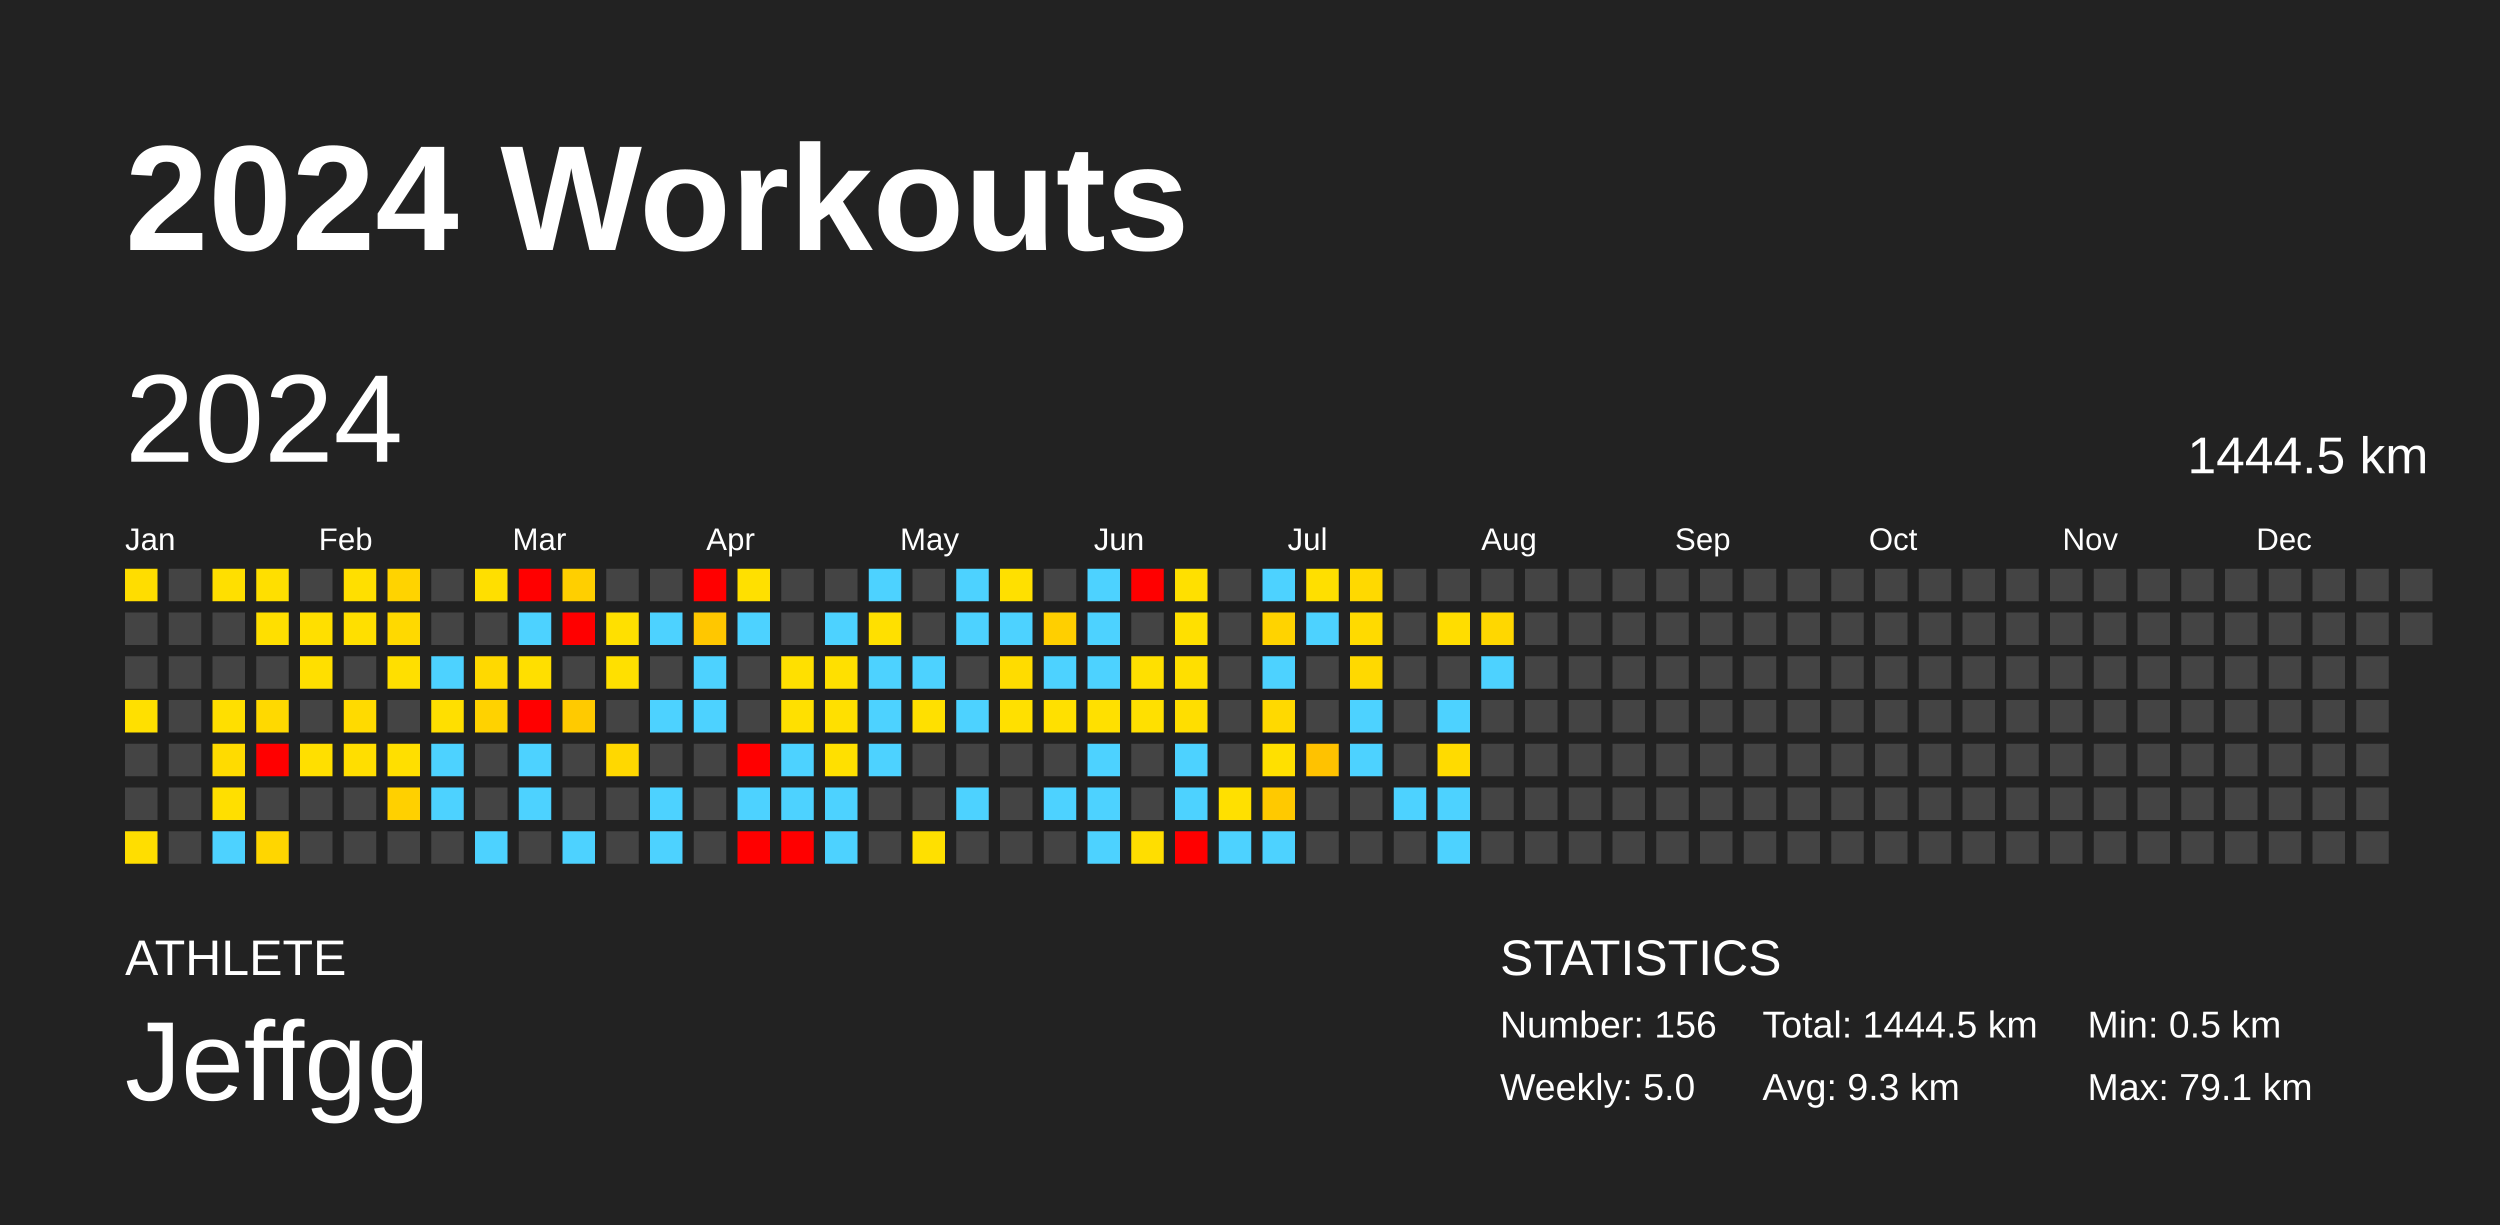
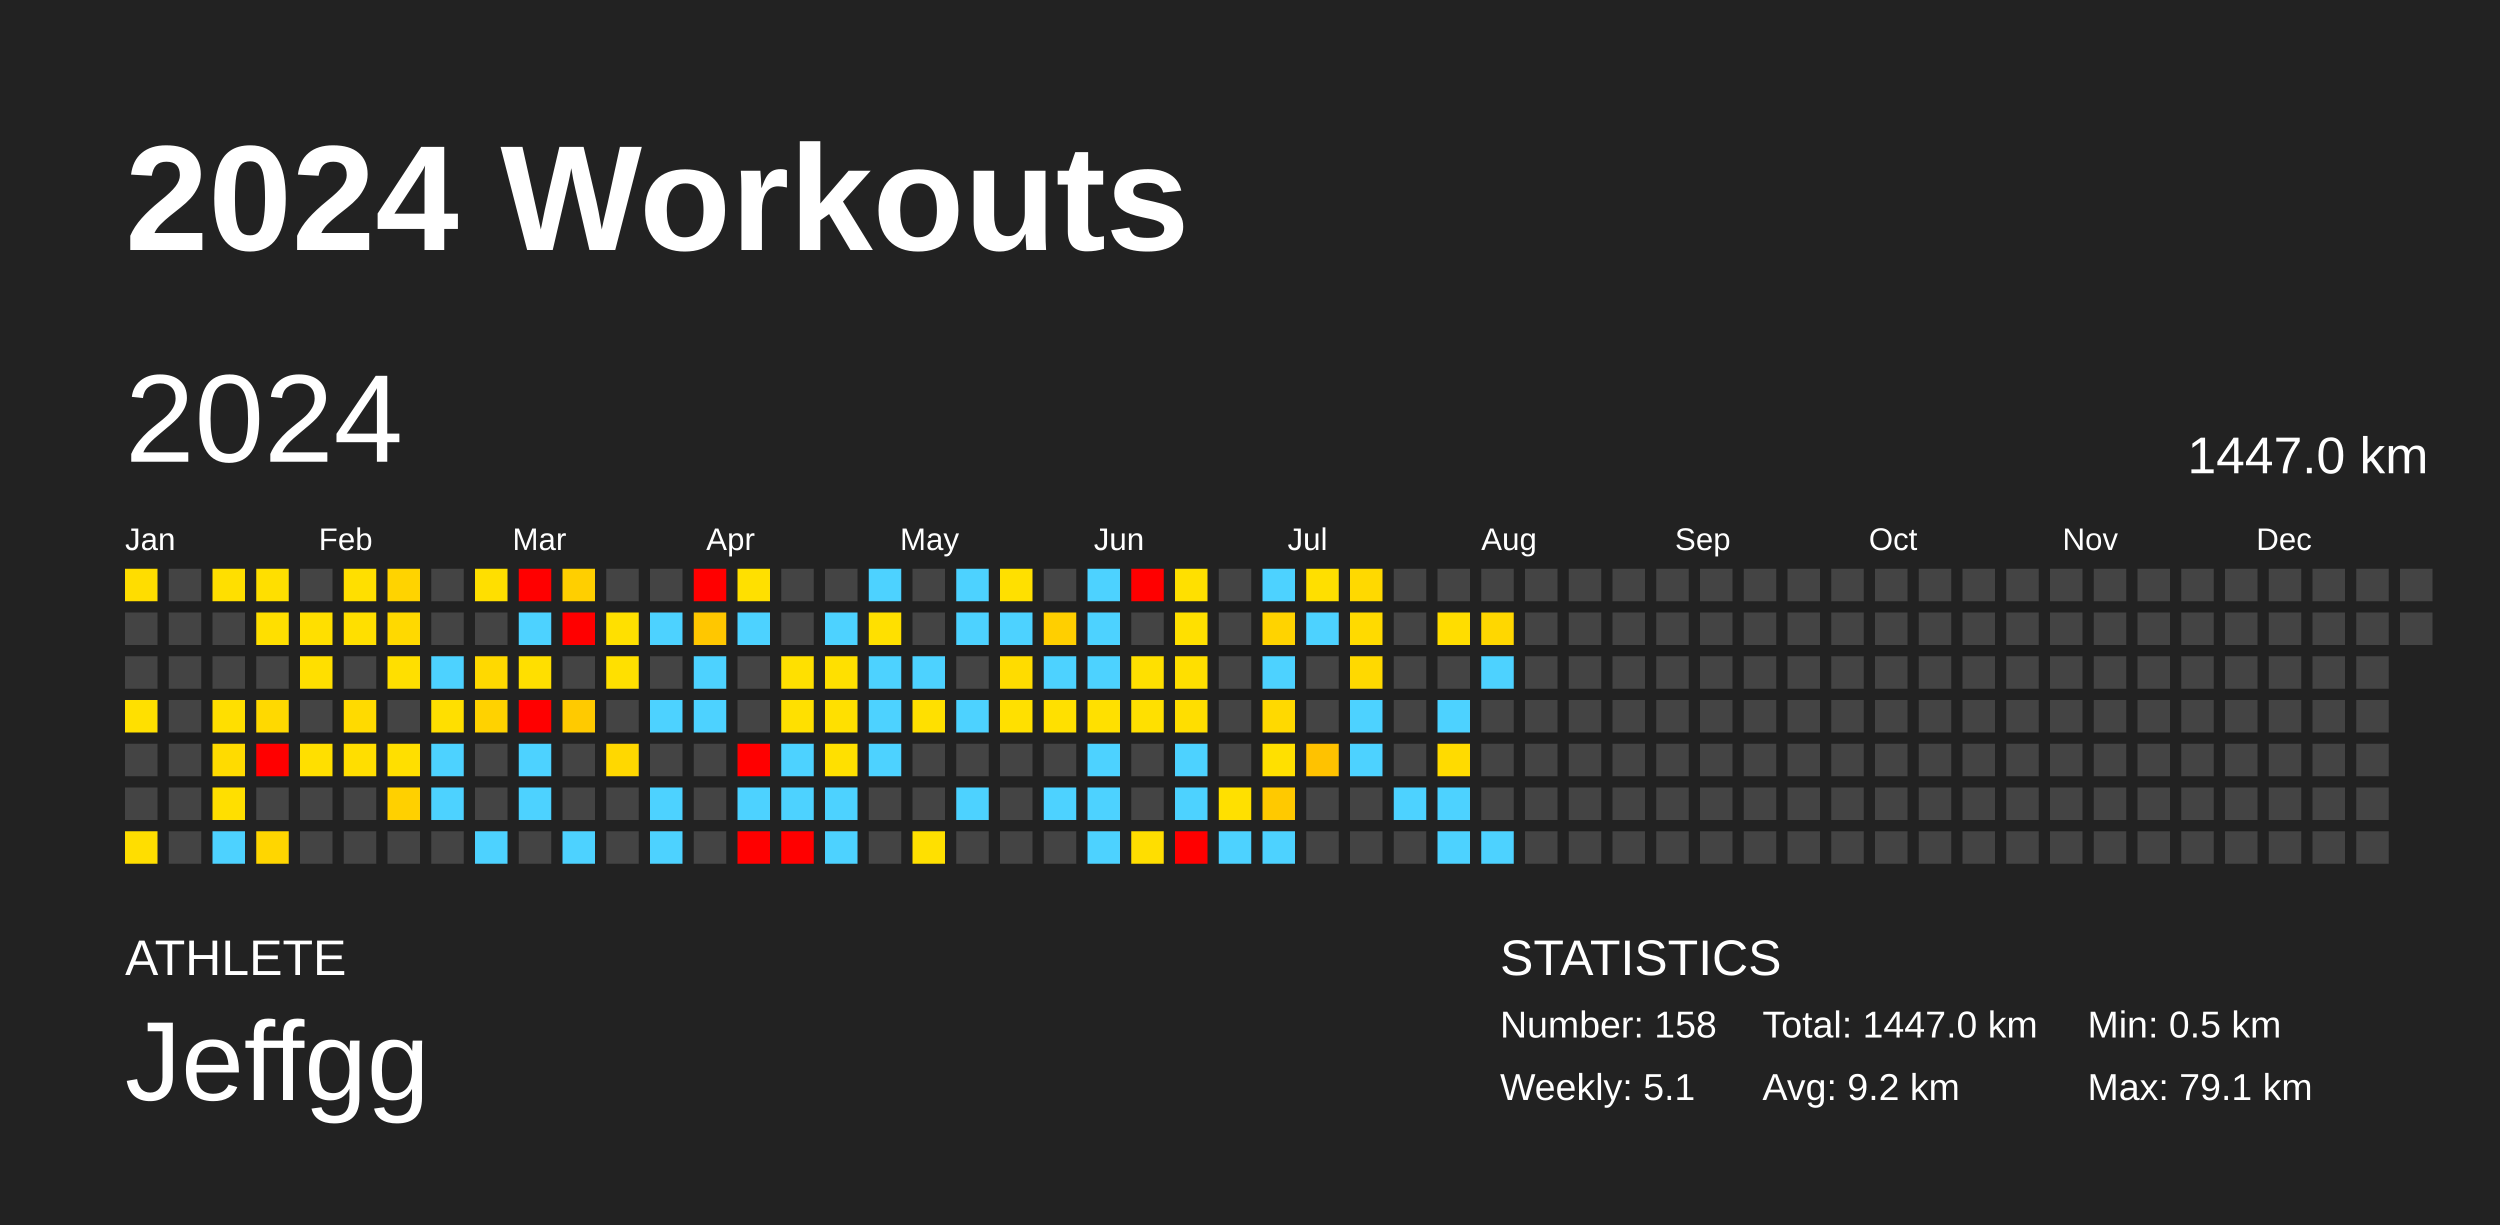
<svg xmlns="http://www.w3.org/2000/svg" baseProfile="full" height="98mm" version="1.1" viewBox="0,0,200,98" width="200mm">
  <defs />
  <rect fill="#222222" height="98" width="200" x="0" y="0" />
  <text fill="#FFFFFF" style="font-size:12px; font-family:Arial; font-weight:bold;" x="10" y="20">2024 Workouts</text>
  <text fill="#FFFFFF" style="font-size:4px; font-family:Arial" x="10" y="78">ATHLETE</text>
  <text fill="#FFFFFF" style="font-size:9px; font-family:Arial" x="10" y="88">Jeffgg</text>
  <text fill="#FFFFFF" style="font-size:4px; font-family:Arial" x="120" y="78">STATISTICS</text>
-   <text fill="#FFFFFF" style="font-size:3px; font-family:Arial" x="120" y="83">Number: 156</text>
-   <text fill="#FFFFFF" style="font-size:3px; font-family:Arial" x="120" y="88">Weekly: 5.0</text>
-   <text fill="#FFFFFF" style="font-size:3px; font-family:Arial" x="141" y="83">Total: 1444.5 km</text>
-   <text fill="#FFFFFF" style="font-size:3px; font-family:Arial" x="141" y="88">Avg: 9.3 km</text>
+   <text fill="#FFFFFF" style="font-size:3px; font-family:Arial" x="120" y="83">Number: 158</text>
+   <text fill="#FFFFFF" style="font-size:3px; font-family:Arial" x="120" y="88">Weekly: 5.1</text>
+   <text fill="#FFFFFF" style="font-size:3px; font-family:Arial" x="141" y="83">Total: 1447.0 km</text>
+   <text fill="#FFFFFF" style="font-size:3px; font-family:Arial" x="141" y="88">Avg: 9.2 km</text>
  <text fill="#FFFFFF" style="font-size:3px; font-family:Arial" x="167" y="83">Min: 0.5 km</text>
  <text fill="#FFFFFF" style="font-size:3px; font-family:Arial" x="167" y="88">Max: 79.1 km</text>
  <text dominant-baseline="hanging" fill="#FFFFFF" style="font-size:10.0px; font-family:Arial;" x="10" y="30">2024</text>
-   <text dominant-baseline="hanging" fill="#FFFFFF" style="font-size:4.125px; font-family:Arial;" x="175" y="35">1444.5 km</text>
+   <text dominant-baseline="hanging" fill="#FFFFFF" style="font-size:4.125px; font-family:Arial;" x="175" y="35">1447.0 km</text>
  <text fill="#FFFFFF" style="font-size:2.5px; font-family:Arial" x="10.0" y="44">Jan</text>
  <text fill="#FFFFFF" style="font-size:2.5px; font-family:Arial" x="25.5" y="44">Feb</text>
  <text fill="#FFFFFF" style="font-size:2.5px; font-family:Arial" x="41.0" y="44">Mar</text>
  <text fill="#FFFFFF" style="font-size:2.5px; font-family:Arial" x="56.5" y="44">Apr</text>
  <text fill="#FFFFFF" style="font-size:2.5px; font-family:Arial" x="72.0" y="44">May</text>
  <text fill="#FFFFFF" style="font-size:2.5px; font-family:Arial" x="87.5" y="44">Jun</text>
  <text fill="#FFFFFF" style="font-size:2.5px; font-family:Arial" x="103.0" y="44">Jul</text>
  <text fill="#FFFFFF" style="font-size:2.5px; font-family:Arial" x="118.5" y="44">Aug</text>
  <text fill="#FFFFFF" style="font-size:2.5px; font-family:Arial" x="134.0" y="44">Sep</text>
  <text fill="#FFFFFF" style="font-size:2.5px; font-family:Arial" x="149.5" y="44">Oct</text>
  <text fill="#FFFFFF" style="font-size:2.5px; font-family:Arial" x="165.0" y="44">Nov</text>
  <text fill="#FFFFFF" style="font-size:2.5px; font-family:Arial" x="180.5" y="44">Dec</text>
  <rect fill="#ffdd00" height="2.6" width="2.6" x="10.0" y="45.5" />
  <rect fill="#444444" height="2.6" width="2.6" x="10.0" y="49.0" />
  <rect fill="#444444" height="2.6" width="2.6" x="10.0" y="52.5" />
  <rect fill="#ffe000" height="2.6" width="2.6" x="10.0" y="56.0" />
  <rect fill="#444444" height="2.6" width="2.6" x="10.0" y="59.5" />
  <rect fill="#444444" height="2.6" width="2.6" x="10.0" y="63.0" />
  <rect fill="#ffde00" height="2.6" width="2.6" x="10.0" y="66.5" />
  <rect fill="#444444" height="2.6" width="2.6" x="13.5" y="45.5" />
  <rect fill="#444444" height="2.6" width="2.6" x="13.5" y="49.0" />
  <rect fill="#444444" height="2.6" width="2.6" x="13.5" y="52.5" />
  <rect fill="#444444" height="2.6" width="2.6" x="13.5" y="56.0" />
  <rect fill="#444444" height="2.6" width="2.6" x="13.5" y="59.5" />
  <rect fill="#444444" height="2.6" width="2.6" x="13.5" y="63.0" />
  <rect fill="#444444" height="2.6" width="2.6" x="13.5" y="66.5" />
  <rect fill="#ffdf00" height="2.6" width="2.6" x="17.0" y="45.5" />
  <rect fill="#444444" height="2.6" width="2.6" x="17.0" y="49.0" />
  <rect fill="#444444" height="2.6" width="2.6" x="17.0" y="52.5" />
  <rect fill="#ffdf00" height="2.6" width="2.6" x="17.0" y="56.0" />
  <rect fill="#ffdb00" height="2.6" width="2.6" x="17.0" y="59.5" />
  <rect fill="#ffdf00" height="2.6" width="2.6" x="17.0" y="63.0" />
  <rect fill="#4dd2ff" height="2.6" width="2.6" x="17.0" y="66.5" />
  <rect fill="#ffdf00" height="2.6" width="2.6" x="20.5" y="45.5" />
  <rect fill="#ffdf00" height="2.6" width="2.6" x="20.5" y="49.0" />
  <rect fill="#444444" height="2.6" width="2.6" x="20.5" y="52.5" />
  <rect fill="#ffd900" height="2.6" width="2.6" x="20.5" y="56.0" />
  <rect fill="red" height="2.6" width="2.6" x="20.5" y="59.5" />
  <rect fill="#444444" height="2.6" width="2.6" x="20.5" y="63.0" />
  <rect fill="#ffd600" height="2.6" width="2.6" x="20.5" y="66.5" />
  <rect fill="#444444" height="2.6" width="2.6" x="24.0" y="45.5" />
  <rect fill="#ffdf00" height="2.6" width="2.6" x="24.0" y="49.0" />
  <rect fill="#ffdf00" height="2.6" width="2.6" x="24.0" y="52.5" />
  <rect fill="#444444" height="2.6" width="2.6" x="24.0" y="56.0" />
  <rect fill="#ffdf00" height="2.6" width="2.6" x="24.0" y="59.5" />
  <rect fill="#444444" height="2.6" width="2.6" x="24.0" y="63.0" />
  <rect fill="#444444" height="2.6" width="2.6" x="24.0" y="66.5" />
  <rect fill="#ffdf00" height="2.6" width="2.6" x="27.5" y="45.5" />
  <rect fill="#ffdf00" height="2.6" width="2.6" x="27.5" y="49.0" />
  <rect fill="#444444" height="2.6" width="2.6" x="27.5" y="52.5" />
  <rect fill="#ffda00" height="2.6" width="2.6" x="27.5" y="56.0" />
  <rect fill="#ffde00" height="2.6" width="2.6" x="27.5" y="59.5" />
  <rect fill="#444444" height="2.6" width="2.6" x="27.5" y="63.0" />
  <rect fill="#444444" height="2.6" width="2.6" x="27.5" y="66.5" />
  <rect fill="#ffd300" height="2.6" width="2.6" x="31.0" y="45.5" />
  <rect fill="#ffd900" height="2.6" width="2.6" x="31.0" y="49.0" />
  <rect fill="#ffdf00" height="2.6" width="2.6" x="31.0" y="52.5" />
  <rect fill="#444444" height="2.6" width="2.6" x="31.0" y="56.0" />
  <rect fill="#ffdf00" height="2.6" width="2.6" x="31.0" y="59.5" />
  <rect fill="#ffd000" height="2.6" width="2.6" x="31.0" y="63.0" />
  <rect fill="#444444" height="2.6" width="2.6" x="31.0" y="66.5" />
  <rect fill="#444444" height="2.6" width="2.6" x="34.5" y="45.5" />
  <rect fill="#444444" height="2.6" width="2.6" x="34.5" y="49.0" />
  <rect fill="#4dd2ff" height="2.6" width="2.6" x="34.5" y="52.5" />
  <rect fill="#ffdf00" height="2.6" width="2.6" x="34.5" y="56.0" />
  <rect fill="#4dd2ff" height="2.6" width="2.6" x="34.5" y="59.5" />
  <rect fill="#4dd2ff" height="2.6" width="2.6" x="34.5" y="63.0" />
  <rect fill="#444444" height="2.6" width="2.6" x="34.5" y="66.5" />
  <rect fill="#ffdf00" height="2.6" width="2.6" x="38.0" y="45.5" />
  <rect fill="#444444" height="2.6" width="2.6" x="38.0" y="49.0" />
  <rect fill="#ffd900" height="2.6" width="2.6" x="38.0" y="52.5" />
  <rect fill="#ffd200" height="2.6" width="2.6" x="38.0" y="56.0" />
  <rect fill="#444444" height="2.6" width="2.6" x="38.0" y="59.5" />
  <rect fill="#444444" height="2.6" width="2.6" x="38.0" y="63.0" />
  <rect fill="#4dd2ff" height="2.6" width="2.6" x="38.0" y="66.5" />
  <rect fill="red" height="2.6" width="2.6" x="41.5" y="45.5" />
  <rect fill="#4dd2ff" height="2.6" width="2.6" x="41.5" y="49.0" />
  <rect fill="#ffdf00" height="2.6" width="2.6" x="41.5" y="52.5" />
  <rect fill="red" height="2.6" width="2.6" x="41.5" y="56.0" />
  <rect fill="#4dd2ff" height="2.6" width="2.6" x="41.5" y="59.5" />
  <rect fill="#4dd2ff" height="2.6" width="2.6" x="41.5" y="63.0" />
  <rect fill="#444444" height="2.6" width="2.6" x="41.5" y="66.5" />
  <rect fill="#ffcf00" height="2.6" width="2.6" x="45.0" y="45.5" />
  <rect fill="red" height="2.6" width="2.6" x="45.0" y="49.0" />
  <rect fill="#444444" height="2.6" width="2.6" x="45.0" y="52.5" />
  <rect fill="#ffca00" height="2.6" width="2.6" x="45.0" y="56.0" />
  <rect fill="#444444" height="2.6" width="2.6" x="45.0" y="59.5" />
  <rect fill="#444444" height="2.6" width="2.6" x="45.0" y="63.0" />
  <rect fill="#4dd2ff" height="2.6" width="2.6" x="45.0" y="66.5" />
  <rect fill="#444444" height="2.6" width="2.6" x="48.5" y="45.5" />
  <rect fill="#ffe000" height="2.6" width="2.6" x="48.5" y="49.0" />
  <rect fill="#ffe000" height="2.6" width="2.6" x="48.5" y="52.5" />
  <rect fill="#444444" height="2.6" width="2.6" x="48.5" y="56.0" />
  <rect fill="#ffd800" height="2.6" width="2.6" x="48.5" y="59.5" />
  <rect fill="#444444" height="2.6" width="2.6" x="48.5" y="63.0" />
  <rect fill="#444444" height="2.6" width="2.6" x="48.5" y="66.5" />
  <rect fill="#444444" height="2.6" width="2.6" x="52.0" y="45.5" />
  <rect fill="#4dd2ff" height="2.6" width="2.6" x="52.0" y="49.0" />
  <rect fill="#444444" height="2.6" width="2.6" x="52.0" y="52.5" />
  <rect fill="#4dd2ff" height="2.6" width="2.6" x="52.0" y="56.0" />
  <rect fill="#444444" height="2.6" width="2.6" x="52.0" y="59.5" />
  <rect fill="#4dd2ff" height="2.6" width="2.6" x="52.0" y="63.0" />
  <rect fill="#4dd2ff" height="2.6" width="2.6" x="52.0" y="66.5" />
  <rect fill="red" height="2.6" width="2.6" x="55.5" y="45.5" />
  <rect fill="#ffc700" height="2.6" width="2.6" x="55.5" y="49.0" />
  <rect fill="#4dd2ff" height="2.6" width="2.6" x="55.5" y="52.5" />
  <rect fill="#4dd2ff" height="2.6" width="2.6" x="55.5" y="56.0" />
  <rect fill="#444444" height="2.6" width="2.6" x="55.5" y="59.5" />
  <rect fill="#444444" height="2.6" width="2.6" x="55.5" y="63.0" />
  <rect fill="#444444" height="2.6" width="2.6" x="55.5" y="66.5" />
  <rect fill="#ffe000" height="2.6" width="2.6" x="59.0" y="45.5" />
  <rect fill="#4dd2ff" height="2.6" width="2.6" x="59.0" y="49.0" />
  <rect fill="#444444" height="2.6" width="2.6" x="59.0" y="52.5" />
  <rect fill="#444444" height="2.6" width="2.6" x="59.0" y="56.0" />
  <rect fill="red" height="2.6" width="2.6" x="59.0" y="59.5" />
  <rect fill="#4dd2ff" height="2.6" width="2.6" x="59.0" y="63.0" />
  <rect fill="red" height="2.6" width="2.6" x="59.0" y="66.5" />
  <rect fill="#444444" height="2.6" width="2.6" x="62.5" y="45.5" />
  <rect fill="#444444" height="2.6" width="2.6" x="62.5" y="49.0" />
  <rect fill="#ffe000" height="2.6" width="2.6" x="62.5" y="52.5" />
  <rect fill="#ffe000" height="2.6" width="2.6" x="62.5" y="56.0" />
  <rect fill="#4dd2ff" height="2.6" width="2.6" x="62.5" y="59.5" />
  <rect fill="#4dd2ff" height="2.6" width="2.6" x="62.5" y="63.0" />
  <rect fill="red" height="2.6" width="2.6" x="62.5" y="66.5" />
  <rect fill="#444444" height="2.6" width="2.6" x="66.0" y="45.5" />
  <rect fill="#4dd2ff" height="2.6" width="2.6" x="66.0" y="49.0" />
  <rect fill="#ffe000" height="2.6" width="2.6" x="66.0" y="52.5" />
  <rect fill="#ffe000" height="2.6" width="2.6" x="66.0" y="56.0" />
  <rect fill="#ffe000" height="2.6" width="2.6" x="66.0" y="59.5" />
  <rect fill="#4dd2ff" height="2.6" width="2.6" x="66.0" y="63.0" />
  <rect fill="#4dd2ff" height="2.6" width="2.6" x="66.0" y="66.5" />
  <rect fill="#4dd2ff" height="2.6" width="2.6" x="69.5" y="45.5" />
  <rect fill="#ffe000" height="2.6" width="2.6" x="69.5" y="49.0" />
  <rect fill="#4dd2ff" height="2.6" width="2.6" x="69.5" y="52.5" />
  <rect fill="#4dd2ff" height="2.6" width="2.6" x="69.5" y="56.0" />
  <rect fill="#4dd2ff" height="2.6" width="2.6" x="69.5" y="59.5" />
  <rect fill="#444444" height="2.6" width="2.6" x="69.5" y="63.0" />
  <rect fill="#444444" height="2.6" width="2.6" x="69.5" y="66.5" />
  <rect fill="#444444" height="2.6" width="2.6" x="73.0" y="45.5" />
  <rect fill="#444444" height="2.6" width="2.6" x="73.0" y="49.0" />
  <rect fill="#4dd2ff" height="2.6" width="2.6" x="73.0" y="52.5" />
  <rect fill="#ffe000" height="2.6" width="2.6" x="73.0" y="56.0" />
  <rect fill="#444444" height="2.6" width="2.6" x="73.0" y="59.5" />
  <rect fill="#444444" height="2.6" width="2.6" x="73.0" y="63.0" />
  <rect fill="#ffe000" height="2.6" width="2.6" x="73.0" y="66.5" />
  <rect fill="#4dd2ff" height="2.6" width="2.6" x="76.5" y="45.5" />
  <rect fill="#4dd2ff" height="2.6" width="2.6" x="76.5" y="49.0" />
  <rect fill="#444444" height="2.6" width="2.6" x="76.5" y="52.5" />
  <rect fill="#4dd2ff" height="2.6" width="2.6" x="76.5" y="56.0" />
  <rect fill="#444444" height="2.6" width="2.6" x="76.5" y="59.5" />
  <rect fill="#4dd2ff" height="2.6" width="2.6" x="76.5" y="63.0" />
  <rect fill="#444444" height="2.6" width="2.6" x="76.5" y="66.5" />
  <rect fill="#ffe000" height="2.6" width="2.6" x="80.0" y="45.5" />
  <rect fill="#4dd2ff" height="2.6" width="2.6" x="80.0" y="49.0" />
  <rect fill="#ffdc00" height="2.6" width="2.6" x="80.0" y="52.5" />
  <rect fill="#ffe000" height="2.6" width="2.6" x="80.0" y="56.0" />
  <rect fill="#444444" height="2.6" width="2.6" x="80.0" y="59.5" />
  <rect fill="#444444" height="2.6" width="2.6" x="80.0" y="63.0" />
  <rect fill="#444444" height="2.6" width="2.6" x="80.0" y="66.5" />
  <rect fill="#444444" height="2.6" width="2.6" x="83.5" y="45.5" />
  <rect fill="#ffcf00" height="2.6" width="2.6" x="83.5" y="49.0" />
  <rect fill="#4dd2ff" height="2.6" width="2.6" x="83.5" y="52.5" />
  <rect fill="#ffe000" height="2.6" width="2.6" x="83.5" y="56.0" />
  <rect fill="#444444" height="2.6" width="2.6" x="83.5" y="59.5" />
  <rect fill="#4dd2ff" height="2.6" width="2.6" x="83.5" y="63.0" />
  <rect fill="#444444" height="2.6" width="2.6" x="83.5" y="66.5" />
  <rect fill="#4dd2ff" height="2.6" width="2.6" x="87.0" y="45.5" />
  <rect fill="#4dd2ff" height="2.6" width="2.6" x="87.0" y="49.0" />
  <rect fill="#4dd2ff" height="2.6" width="2.6" x="87.0" y="52.5" />
  <rect fill="#ffe000" height="2.6" width="2.6" x="87.0" y="56.0" />
  <rect fill="#4dd2ff" height="2.6" width="2.6" x="87.0" y="59.5" />
  <rect fill="#4dd2ff" height="2.6" width="2.6" x="87.0" y="63.0" />
  <rect fill="#4dd2ff" height="2.6" width="2.6" x="87.0" y="66.5" />
  <rect fill="red" height="2.6" width="2.6" x="90.5" y="45.5" />
  <rect fill="#444444" height="2.6" width="2.6" x="90.5" y="49.0" />
  <rect fill="#ffe000" height="2.6" width="2.6" x="90.5" y="52.5" />
  <rect fill="#ffe000" height="2.6" width="2.6" x="90.5" y="56.0" />
  <rect fill="#444444" height="2.6" width="2.6" x="90.5" y="59.5" />
  <rect fill="#444444" height="2.6" width="2.6" x="90.5" y="63.0" />
  <rect fill="#ffde00" height="2.6" width="2.6" x="90.5" y="66.5" />
  <rect fill="#ffe000" height="2.6" width="2.6" x="94.0" y="45.5" />
  <rect fill="#ffe000" height="2.6" width="2.6" x="94.0" y="49.0" />
  <rect fill="#ffdf00" height="2.6" width="2.6" x="94.0" y="52.5" />
  <rect fill="#ffde00" height="2.6" width="2.6" x="94.0" y="56.0" />
  <rect fill="#4dd2ff" height="2.6" width="2.6" x="94.0" y="59.5" />
  <rect fill="#4dd2ff" height="2.6" width="2.6" x="94.0" y="63.0" />
  <rect fill="red" height="2.6" width="2.6" x="94.0" y="66.5" />
  <rect fill="#444444" height="2.6" width="2.6" x="97.5" y="45.5" />
  <rect fill="#444444" height="2.6" width="2.6" x="97.5" y="49.0" />
  <rect fill="#444444" height="2.6" width="2.6" x="97.5" y="52.5" />
  <rect fill="#444444" height="2.6" width="2.6" x="97.5" y="56.0" />
  <rect fill="#444444" height="2.6" width="2.6" x="97.5" y="59.5" />
  <rect fill="#ffe000" height="2.6" width="2.6" x="97.5" y="63.0" />
  <rect fill="#4dd2ff" height="2.6" width="2.6" x="97.5" y="66.5" />
  <rect fill="#4dd2ff" height="2.6" width="2.6" x="101.0" y="45.5" />
  <rect fill="#ffd300" height="2.6" width="2.6" x="101.0" y="49.0" />
  <rect fill="#4dd2ff" height="2.6" width="2.6" x="101.0" y="52.5" />
  <rect fill="#ffd900" height="2.6" width="2.6" x="101.0" y="56.0" />
  <rect fill="#ffe000" height="2.6" width="2.6" x="101.0" y="59.5" />
  <rect fill="#ffc900" height="2.6" width="2.6" x="101.0" y="63.0" />
  <rect fill="#4dd2ff" height="2.6" width="2.6" x="101.0" y="66.5" />
  <rect fill="#ffdf00" height="2.6" width="2.6" x="104.5" y="45.5" />
  <rect fill="#4dd2ff" height="2.6" width="2.6" x="104.5" y="49.0" />
  <rect fill="#444444" height="2.6" width="2.6" x="104.5" y="52.5" />
  <rect fill="#444444" height="2.6" width="2.6" x="104.5" y="56.0" />
  <rect fill="#ffc200" height="2.6" width="2.6" x="104.5" y="59.5" />
  <rect fill="#444444" height="2.6" width="2.6" x="104.5" y="63.0" />
  <rect fill="#444444" height="2.6" width="2.6" x="104.5" y="66.5" />
  <rect fill="#ffd900" height="2.6" width="2.6" x="108.0" y="45.5" />
  <rect fill="#ffda00" height="2.6" width="2.6" x="108.0" y="49.0" />
  <rect fill="#ffd900" height="2.6" width="2.6" x="108.0" y="52.5" />
  <rect fill="#4dd2ff" height="2.6" width="2.6" x="108.0" y="56.0" />
  <rect fill="#4dd2ff" height="2.6" width="2.6" x="108.0" y="59.5" />
  <rect fill="#444444" height="2.6" width="2.6" x="108.0" y="63.0" />
  <rect fill="#444444" height="2.6" width="2.6" x="108.0" y="66.5" />
  <rect fill="#444444" height="2.6" width="2.6" x="111.5" y="45.5" />
  <rect fill="#444444" height="2.6" width="2.6" x="111.5" y="49.0" />
  <rect fill="#444444" height="2.6" width="2.6" x="111.5" y="52.5" />
  <rect fill="#444444" height="2.6" width="2.6" x="111.5" y="56.0" />
  <rect fill="#444444" height="2.6" width="2.6" x="111.5" y="59.5" />
  <rect fill="#4dd2ff" height="2.6" width="2.6" x="111.5" y="63.0" />
  <rect fill="#444444" height="2.6" width="2.6" x="111.5" y="66.5" />
  <rect fill="#444444" height="2.6" width="2.6" x="115.0" y="45.5" />
  <rect fill="#ffdd00" height="2.6" width="2.6" x="115.0" y="49.0" />
  <rect fill="#444444" height="2.6" width="2.6" x="115.0" y="52.5" />
  <rect fill="#4dd2ff" height="2.6" width="2.6" x="115.0" y="56.0" />
  <rect fill="#ffdb00" height="2.6" width="2.6" x="115.0" y="59.5" />
  <rect fill="#4dd2ff" height="2.6" width="2.6" x="115.0" y="63.0" />
  <rect fill="#4dd2ff" height="2.6" width="2.6" x="115.0" y="66.5" />
  <rect fill="#444444" height="2.6" width="2.6" x="118.5" y="45.5" />
  <rect fill="#ffd700" height="2.6" width="2.6" x="118.5" y="49.0" />
  <rect fill="#4dd2ff" height="2.6" width="2.6" x="118.5" y="52.5" />
  <rect fill="#444444" height="2.6" width="2.6" x="118.5" y="56.0" />
  <rect fill="#444444" height="2.6" width="2.6" x="118.5" y="59.5" />
  <rect fill="#444444" height="2.6" width="2.6" x="118.5" y="63.0" />
-   <rect fill="#444444" height="2.6" width="2.6" x="118.5" y="66.5" />
+   <rect fill="#4dd2ff" height="2.6" width="2.6" x="118.5" y="66.5" />
  <rect fill="#444444" height="2.6" width="2.6" x="122.0" y="45.5" />
  <rect fill="#444444" height="2.6" width="2.6" x="122.0" y="49.0" />
  <rect fill="#444444" height="2.6" width="2.6" x="122.0" y="52.5" />
  <rect fill="#444444" height="2.6" width="2.6" x="122.0" y="56.0" />
  <rect fill="#444444" height="2.6" width="2.6" x="122.0" y="59.5" />
  <rect fill="#444444" height="2.6" width="2.6" x="122.0" y="63.0" />
  <rect fill="#444444" height="2.6" width="2.6" x="122.0" y="66.5" />
  <rect fill="#444444" height="2.6" width="2.6" x="125.5" y="45.5" />
  <rect fill="#444444" height="2.6" width="2.6" x="125.5" y="49.0" />
  <rect fill="#444444" height="2.6" width="2.6" x="125.5" y="52.5" />
  <rect fill="#444444" height="2.6" width="2.6" x="125.5" y="56.0" />
  <rect fill="#444444" height="2.6" width="2.6" x="125.5" y="59.5" />
  <rect fill="#444444" height="2.6" width="2.6" x="125.5" y="63.0" />
  <rect fill="#444444" height="2.6" width="2.6" x="125.5" y="66.5" />
  <rect fill="#444444" height="2.6" width="2.6" x="129.0" y="45.5" />
  <rect fill="#444444" height="2.6" width="2.6" x="129.0" y="49.0" />
  <rect fill="#444444" height="2.6" width="2.6" x="129.0" y="52.5" />
  <rect fill="#444444" height="2.6" width="2.6" x="129.0" y="56.0" />
  <rect fill="#444444" height="2.6" width="2.6" x="129.0" y="59.5" />
  <rect fill="#444444" height="2.6" width="2.6" x="129.0" y="63.0" />
  <rect fill="#444444" height="2.6" width="2.6" x="129.0" y="66.5" />
  <rect fill="#444444" height="2.6" width="2.6" x="132.5" y="45.5" />
  <rect fill="#444444" height="2.6" width="2.6" x="132.5" y="49.0" />
  <rect fill="#444444" height="2.6" width="2.6" x="132.5" y="52.5" />
  <rect fill="#444444" height="2.6" width="2.6" x="132.5" y="56.0" />
  <rect fill="#444444" height="2.6" width="2.6" x="132.5" y="59.5" />
  <rect fill="#444444" height="2.6" width="2.6" x="132.5" y="63.0" />
  <rect fill="#444444" height="2.6" width="2.6" x="132.5" y="66.5" />
  <rect fill="#444444" height="2.6" width="2.6" x="136.0" y="45.5" />
  <rect fill="#444444" height="2.6" width="2.6" x="136.0" y="49.0" />
  <rect fill="#444444" height="2.6" width="2.6" x="136.0" y="52.5" />
  <rect fill="#444444" height="2.6" width="2.6" x="136.0" y="56.0" />
  <rect fill="#444444" height="2.6" width="2.6" x="136.0" y="59.5" />
  <rect fill="#444444" height="2.6" width="2.6" x="136.0" y="63.0" />
  <rect fill="#444444" height="2.6" width="2.6" x="136.0" y="66.5" />
  <rect fill="#444444" height="2.6" width="2.6" x="139.5" y="45.5" />
  <rect fill="#444444" height="2.6" width="2.6" x="139.5" y="49.0" />
  <rect fill="#444444" height="2.6" width="2.6" x="139.5" y="52.5" />
  <rect fill="#444444" height="2.6" width="2.6" x="139.5" y="56.0" />
  <rect fill="#444444" height="2.6" width="2.6" x="139.5" y="59.5" />
  <rect fill="#444444" height="2.6" width="2.6" x="139.5" y="63.0" />
  <rect fill="#444444" height="2.6" width="2.6" x="139.5" y="66.5" />
  <rect fill="#444444" height="2.6" width="2.6" x="143.0" y="45.5" />
  <rect fill="#444444" height="2.6" width="2.6" x="143.0" y="49.0" />
  <rect fill="#444444" height="2.6" width="2.6" x="143.0" y="52.5" />
  <rect fill="#444444" height="2.6" width="2.6" x="143.0" y="56.0" />
  <rect fill="#444444" height="2.6" width="2.6" x="143.0" y="59.5" />
  <rect fill="#444444" height="2.6" width="2.6" x="143.0" y="63.0" />
  <rect fill="#444444" height="2.6" width="2.6" x="143.0" y="66.5" />
  <rect fill="#444444" height="2.6" width="2.6" x="146.5" y="45.5" />
  <rect fill="#444444" height="2.6" width="2.6" x="146.5" y="49.0" />
  <rect fill="#444444" height="2.6" width="2.6" x="146.5" y="52.5" />
  <rect fill="#444444" height="2.6" width="2.6" x="146.5" y="56.0" />
  <rect fill="#444444" height="2.6" width="2.6" x="146.5" y="59.5" />
  <rect fill="#444444" height="2.6" width="2.6" x="146.5" y="63.0" />
  <rect fill="#444444" height="2.6" width="2.6" x="146.5" y="66.5" />
  <rect fill="#444444" height="2.6" width="2.6" x="150.0" y="45.5" />
  <rect fill="#444444" height="2.6" width="2.6" x="150.0" y="49.0" />
  <rect fill="#444444" height="2.6" width="2.6" x="150.0" y="52.5" />
  <rect fill="#444444" height="2.6" width="2.6" x="150.0" y="56.0" />
  <rect fill="#444444" height="2.6" width="2.6" x="150.0" y="59.5" />
  <rect fill="#444444" height="2.6" width="2.6" x="150.0" y="63.0" />
  <rect fill="#444444" height="2.6" width="2.6" x="150.0" y="66.5" />
  <rect fill="#444444" height="2.6" width="2.6" x="153.5" y="45.5" />
  <rect fill="#444444" height="2.6" width="2.6" x="153.5" y="49.0" />
  <rect fill="#444444" height="2.6" width="2.6" x="153.5" y="52.5" />
  <rect fill="#444444" height="2.6" width="2.6" x="153.5" y="56.0" />
  <rect fill="#444444" height="2.6" width="2.6" x="153.5" y="59.5" />
  <rect fill="#444444" height="2.6" width="2.6" x="153.5" y="63.0" />
  <rect fill="#444444" height="2.6" width="2.6" x="153.5" y="66.5" />
  <rect fill="#444444" height="2.6" width="2.6" x="157.0" y="45.5" />
  <rect fill="#444444" height="2.6" width="2.6" x="157.0" y="49.0" />
  <rect fill="#444444" height="2.6" width="2.6" x="157.0" y="52.5" />
  <rect fill="#444444" height="2.6" width="2.6" x="157.0" y="56.0" />
  <rect fill="#444444" height="2.6" width="2.6" x="157.0" y="59.5" />
  <rect fill="#444444" height="2.6" width="2.6" x="157.0" y="63.0" />
  <rect fill="#444444" height="2.6" width="2.6" x="157.0" y="66.5" />
  <rect fill="#444444" height="2.6" width="2.6" x="160.5" y="45.5" />
  <rect fill="#444444" height="2.6" width="2.6" x="160.5" y="49.0" />
  <rect fill="#444444" height="2.6" width="2.6" x="160.5" y="52.5" />
  <rect fill="#444444" height="2.6" width="2.6" x="160.5" y="56.0" />
  <rect fill="#444444" height="2.6" width="2.6" x="160.5" y="59.5" />
  <rect fill="#444444" height="2.6" width="2.6" x="160.5" y="63.0" />
  <rect fill="#444444" height="2.6" width="2.6" x="160.5" y="66.5" />
  <rect fill="#444444" height="2.6" width="2.6" x="164.0" y="45.5" />
  <rect fill="#444444" height="2.6" width="2.6" x="164.0" y="49.0" />
  <rect fill="#444444" height="2.6" width="2.6" x="164.0" y="52.5" />
  <rect fill="#444444" height="2.6" width="2.6" x="164.0" y="56.0" />
  <rect fill="#444444" height="2.6" width="2.6" x="164.0" y="59.5" />
  <rect fill="#444444" height="2.6" width="2.6" x="164.0" y="63.0" />
  <rect fill="#444444" height="2.6" width="2.6" x="164.0" y="66.5" />
  <rect fill="#444444" height="2.6" width="2.6" x="167.5" y="45.5" />
  <rect fill="#444444" height="2.6" width="2.6" x="167.5" y="49.0" />
  <rect fill="#444444" height="2.6" width="2.6" x="167.5" y="52.5" />
  <rect fill="#444444" height="2.6" width="2.6" x="167.5" y="56.0" />
  <rect fill="#444444" height="2.6" width="2.6" x="167.5" y="59.5" />
  <rect fill="#444444" height="2.6" width="2.6" x="167.5" y="63.0" />
  <rect fill="#444444" height="2.6" width="2.6" x="167.5" y="66.5" />
  <rect fill="#444444" height="2.6" width="2.6" x="171.0" y="45.5" />
  <rect fill="#444444" height="2.6" width="2.6" x="171.0" y="49.0" />
  <rect fill="#444444" height="2.6" width="2.6" x="171.0" y="52.5" />
  <rect fill="#444444" height="2.6" width="2.6" x="171.0" y="56.0" />
  <rect fill="#444444" height="2.6" width="2.6" x="171.0" y="59.5" />
  <rect fill="#444444" height="2.6" width="2.6" x="171.0" y="63.0" />
  <rect fill="#444444" height="2.6" width="2.6" x="171.0" y="66.5" />
  <rect fill="#444444" height="2.6" width="2.6" x="174.5" y="45.5" />
  <rect fill="#444444" height="2.6" width="2.6" x="174.5" y="49.0" />
  <rect fill="#444444" height="2.6" width="2.6" x="174.5" y="52.5" />
  <rect fill="#444444" height="2.6" width="2.6" x="174.5" y="56.0" />
  <rect fill="#444444" height="2.6" width="2.6" x="174.5" y="59.5" />
  <rect fill="#444444" height="2.6" width="2.6" x="174.5" y="63.0" />
  <rect fill="#444444" height="2.6" width="2.6" x="174.5" y="66.5" />
  <rect fill="#444444" height="2.6" width="2.6" x="178.0" y="45.5" />
  <rect fill="#444444" height="2.6" width="2.6" x="178.0" y="49.0" />
  <rect fill="#444444" height="2.6" width="2.6" x="178.0" y="52.5" />
  <rect fill="#444444" height="2.6" width="2.6" x="178.0" y="56.0" />
  <rect fill="#444444" height="2.6" width="2.6" x="178.0" y="59.5" />
  <rect fill="#444444" height="2.6" width="2.6" x="178.0" y="63.0" />
  <rect fill="#444444" height="2.6" width="2.6" x="178.0" y="66.5" />
  <rect fill="#444444" height="2.6" width="2.6" x="181.5" y="45.5" />
  <rect fill="#444444" height="2.6" width="2.6" x="181.5" y="49.0" />
  <rect fill="#444444" height="2.6" width="2.6" x="181.5" y="52.5" />
  <rect fill="#444444" height="2.6" width="2.6" x="181.5" y="56.0" />
  <rect fill="#444444" height="2.6" width="2.6" x="181.5" y="59.5" />
  <rect fill="#444444" height="2.6" width="2.6" x="181.5" y="63.0" />
  <rect fill="#444444" height="2.6" width="2.6" x="181.5" y="66.5" />
  <rect fill="#444444" height="2.6" width="2.6" x="185.0" y="45.5" />
  <rect fill="#444444" height="2.6" width="2.6" x="185.0" y="49.0" />
  <rect fill="#444444" height="2.6" width="2.6" x="185.0" y="52.5" />
  <rect fill="#444444" height="2.6" width="2.6" x="185.0" y="56.0" />
  <rect fill="#444444" height="2.6" width="2.6" x="185.0" y="59.5" />
  <rect fill="#444444" height="2.6" width="2.6" x="185.0" y="63.0" />
  <rect fill="#444444" height="2.6" width="2.6" x="185.0" y="66.5" />
  <rect fill="#444444" height="2.6" width="2.6" x="188.5" y="45.5" />
  <rect fill="#444444" height="2.6" width="2.6" x="188.5" y="49.0" />
  <rect fill="#444444" height="2.6" width="2.6" x="188.5" y="52.5" />
  <rect fill="#444444" height="2.6" width="2.6" x="188.5" y="56.0" />
  <rect fill="#444444" height="2.6" width="2.6" x="188.5" y="59.5" />
  <rect fill="#444444" height="2.6" width="2.6" x="188.5" y="63.0" />
  <rect fill="#444444" height="2.6" width="2.6" x="188.5" y="66.5" />
  <rect fill="#444444" height="2.6" width="2.6" x="192.0" y="45.5" />
  <rect fill="#444444" height="2.6" width="2.6" x="192.0" y="49.0" />
</svg>
